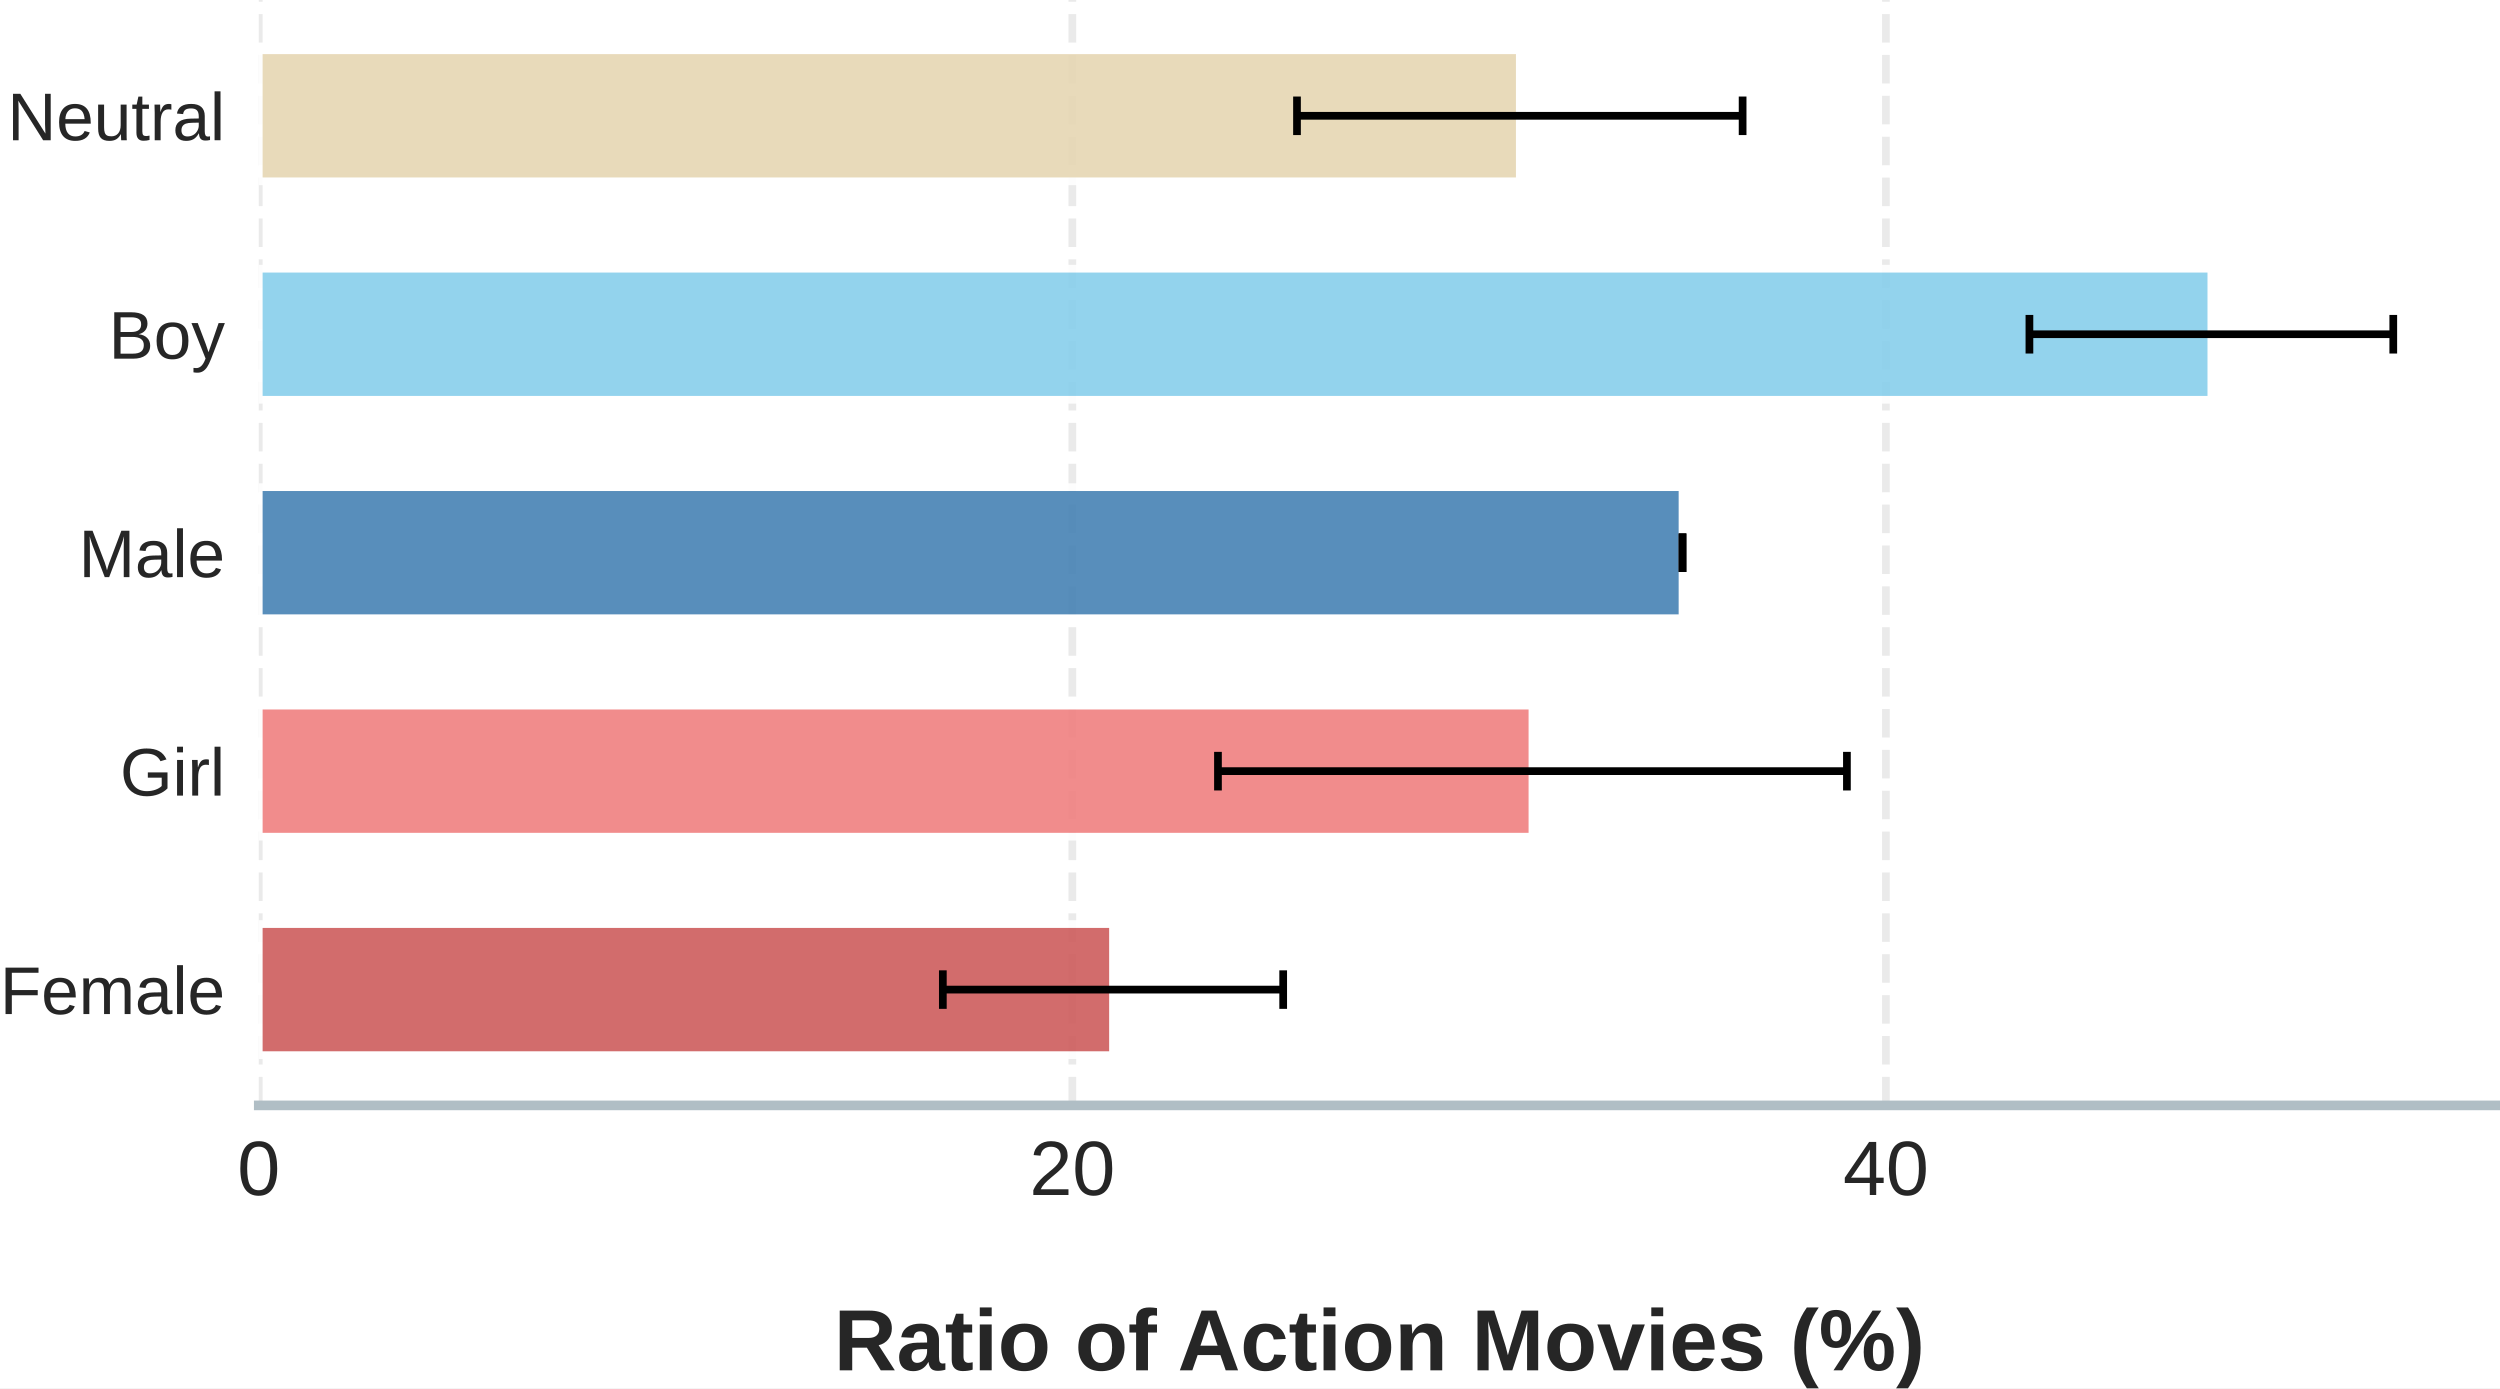
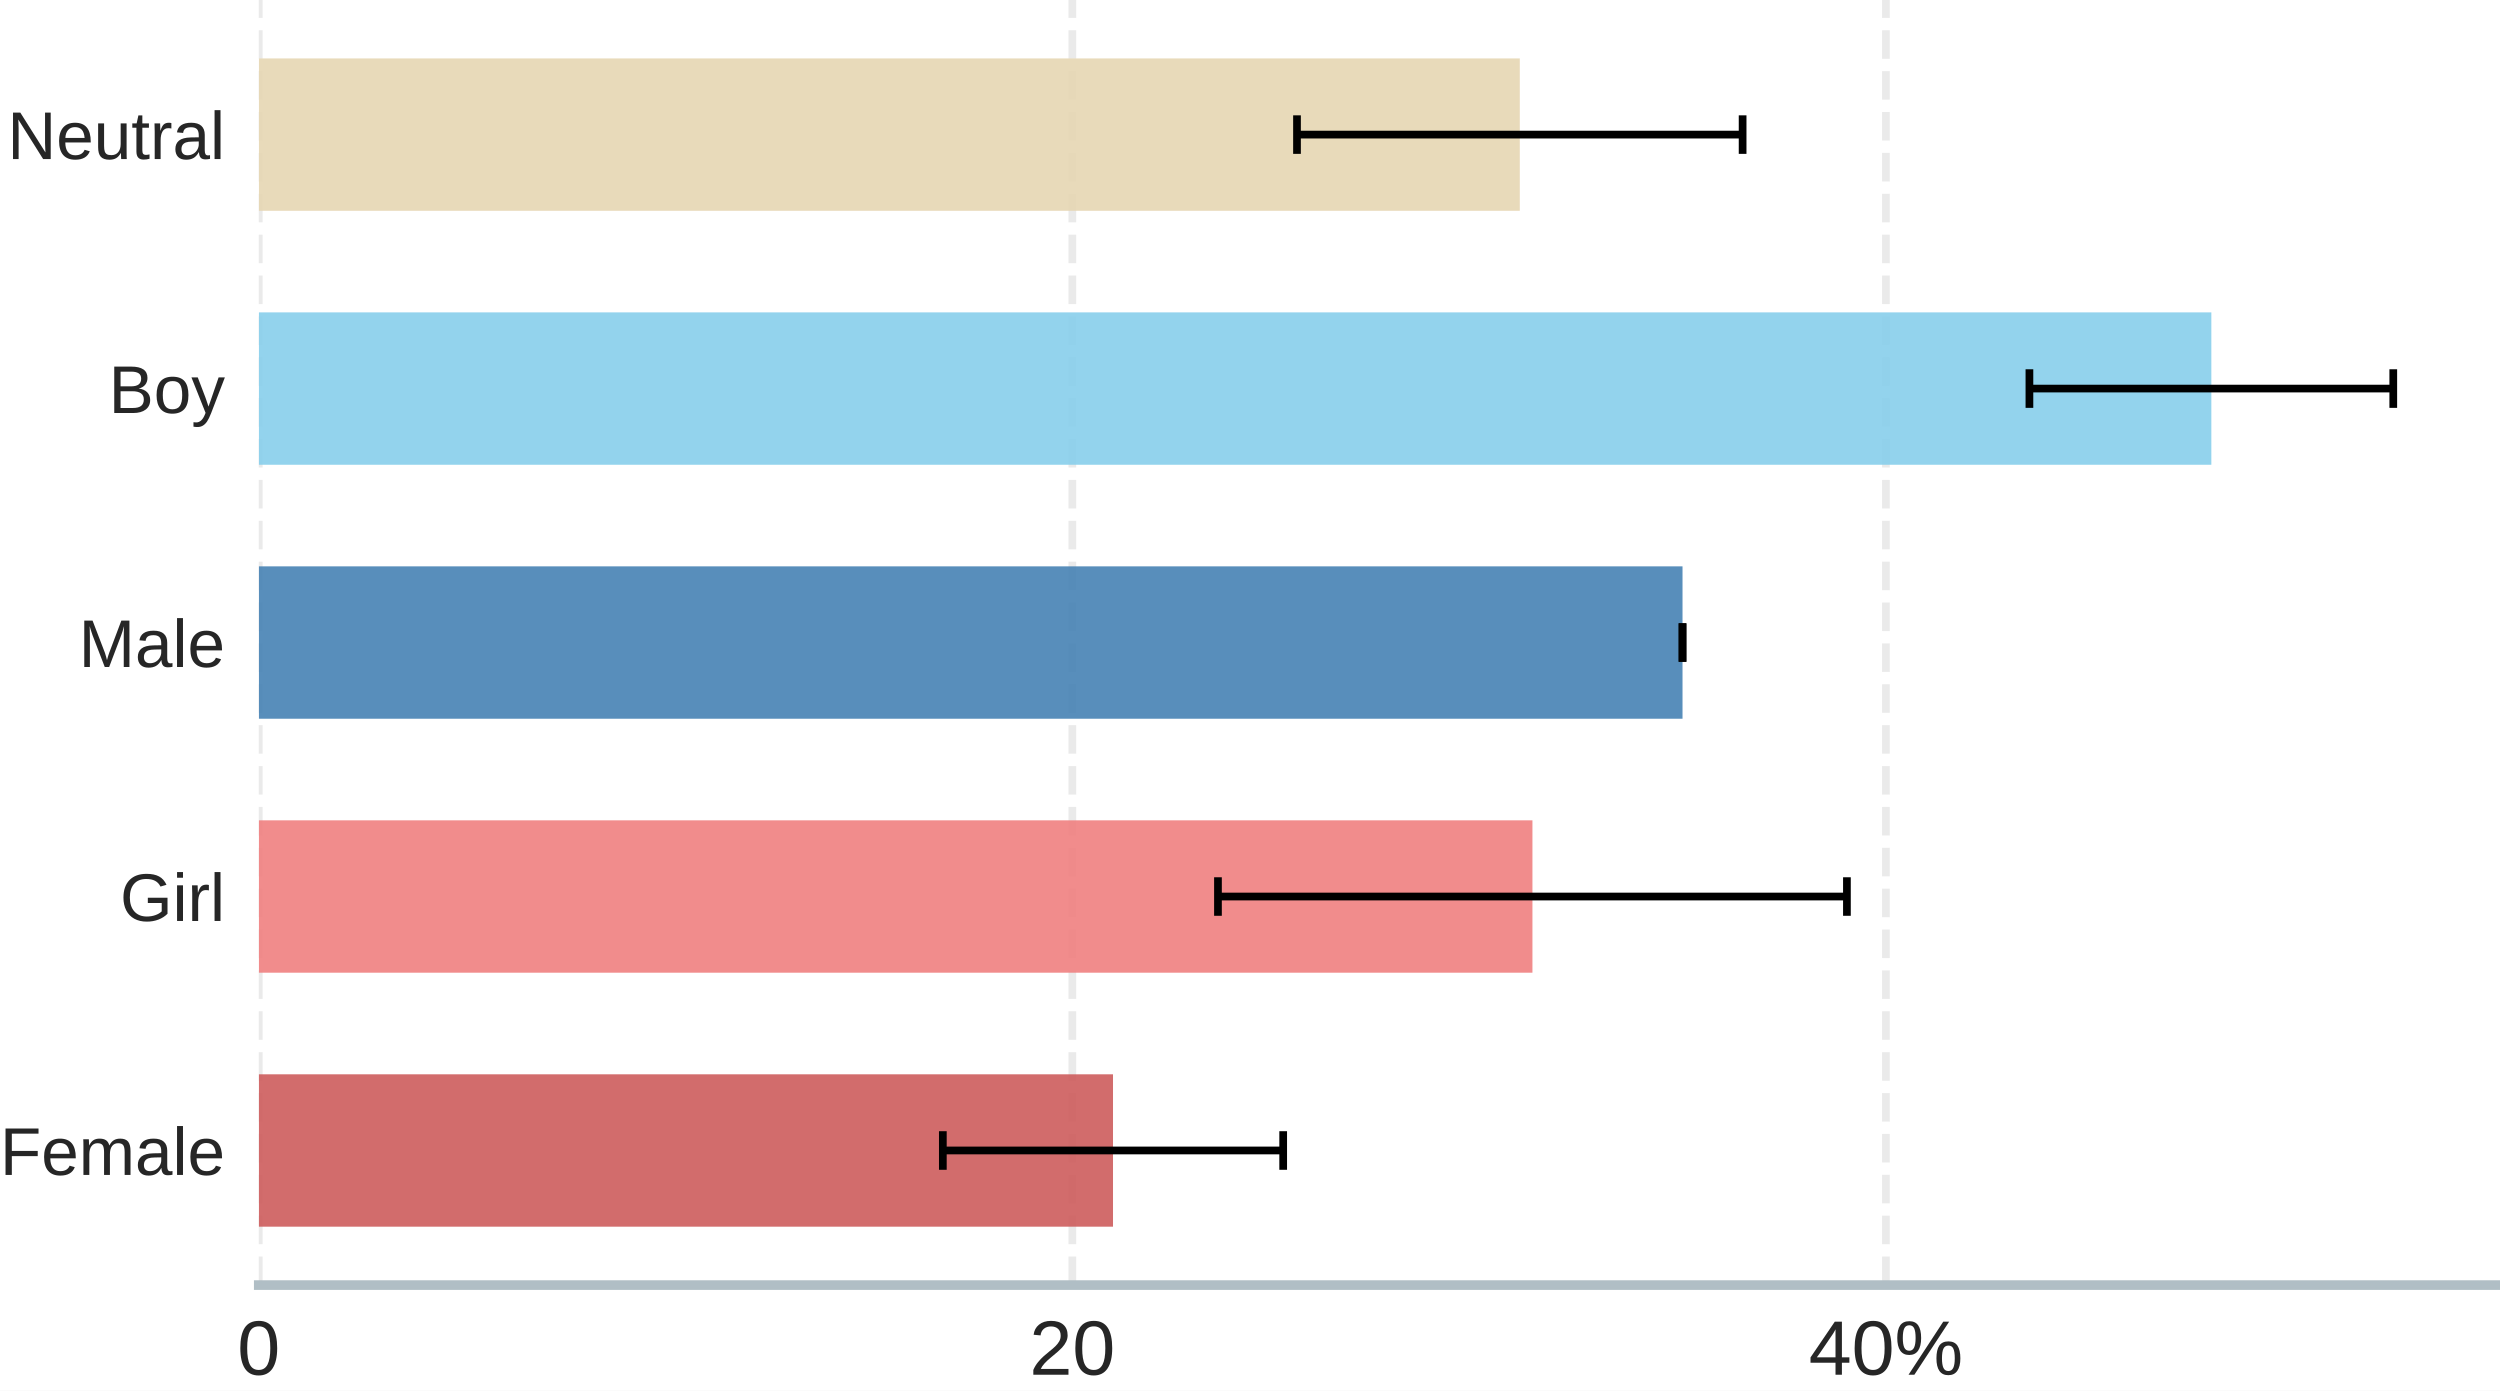
- <svg xmlns="http://www.w3.org/2000/svg" xmlns:xlink="http://www.w3.org/1999/xlink" width="259.32pt" height="144.007pt" viewBox="0 0 259.32 144.007" version="1.1">
+ <svg xmlns="http://www.w3.org/2000/svg" xmlns:xlink="http://www.w3.org/1999/xlink" width="259.32pt" height="144.257pt" viewBox="0 0 259.32 144.257" version="1.1">
  <defs>
    <style type="text/css">*{stroke-linejoin: round; stroke-linecap: butt}</style>
  </defs>
  <g id="figure_1">
    <g id="patch_1">
-       <path d="M 0 144.007  L 259.32 144.007  L 259.32 0  L 0 0  z " style="fill: #ffffff" />
+       <path d="M 0 144.257  L 259.32 144.257  L 259.32 0  L 0 0  z " style="fill: #ffffff" />
    </g>
    <g id="axes_1">
      <g id="patch_2">
-         <path d="M 26.84 114.66  L 259.32 114.66  L 259.32 0  L 26.84 0  z " style="fill: #ffffff" />
+         <path d="M 26.84 133.3  L 259.32 133.3  L 259.32 0  L 26.84 0  z " style="fill: #ffffff" />
      </g>
      <g id="matplotlib.axis_1">
        <g id="xtick_1">
          <g id="line2d_1">
-             <path d="M 26.84 114.66  L 26.84 0  " clip-path="url(#p92784188cf)" style="fill: none; stroke-dasharray: 2.96,1.28; stroke-dashoffset: 0; stroke: #cccccc; stroke-opacity: 0.4; stroke-width: 0.8" />
-           </g>
+             <path d="M 26.84 133.3  L 26.84 0  " clip-path="url(#p3af1e69738)" style="fill: none; stroke-dasharray: 2.96,1.28; stroke-dashoffset: 0; stroke: #cccccc; stroke-opacity: 0.4; stroke-width: 0.8" />
+           </g>
+           <g id="line2d_2" />
          <g id="text_1">
-             <g style="fill: #262626" transform="translate(24.61516 123.9575) scale(0.08 -0.08)">
+             <g style="fill: #262626" transform="translate(24.61516 142.5975) scale(0.08 -0.08)">
              <defs>
                <path id="LiberationSans-30" d="M 3309 2203  Q 3309 1100 2920 518  Q 2531 -63 1772 -63  Q 1013 -63 631 515  Q 250 1094 250 2203  Q 250 3338 620 3903  Q 991 4469 1791 4469  Q 2569 4469 2939 3897  Q 3309 3325 3309 2203  z M 2738 2203  Q 2738 3156 2517 3584  Q 2297 4013 1791 4013  Q 1272 4013 1045 3591  Q 819 3169 819 2203  Q 819 1266 1048 831  Q 1278 397 1778 397  Q 2275 397 2506 840  Q 2738 1284 2738 2203  z " transform="scale(0.015625)" />
              </defs>
              <use xlink:href="#LiberationSans-30" />
            </g>
          </g>
        </g>
        <g id="xtick_2">
-           <g id="line2d_2">
-             <path d="M 111.231 114.66  L 111.231 0  " clip-path="url(#p92784188cf)" style="fill: none; stroke-dasharray: 2.96,1.28; stroke-dashoffset: 0; stroke: #cccccc; stroke-opacity: 0.4; stroke-width: 0.8" />
-           </g>
+           <g id="line2d_3">
+             <path d="M 111.231 133.3  L 111.231 0  " clip-path="url(#p3af1e69738)" style="fill: none; stroke-dasharray: 2.96,1.28; stroke-dashoffset: 0; stroke: #cccccc; stroke-opacity: 0.4; stroke-width: 0.8" />
+           </g>
+           <g id="line2d_4" />
          <g id="text_2">
-             <g style="fill: #262626" transform="translate(106.7821 123.9575) scale(0.08 -0.08)">
+             <g style="fill: #262626" transform="translate(106.7821 142.5975) scale(0.08 -0.08)">
              <defs>
                <path id="LiberationSans-32" d="M 322 0  L 322 397  Q 481 763 711 1042  Q 941 1322 1194 1548  Q 1447 1775 1695 1969  Q 1944 2163 2144 2356  Q 2344 2550 2467 2762  Q 2591 2975 2591 3244  Q 2591 3606 2378 3806  Q 2166 4006 1788 4006  Q 1428 4006 1195 3811  Q 963 3616 922 3263  L 347 3316  Q 409 3844 795 4156  Q 1181 4469 1788 4469  Q 2453 4469 2811 4155  Q 3169 3841 3169 3263  Q 3169 3006 3051 2753  Q 2934 2500 2703 2247  Q 2472 1994 1819 1463  Q 1459 1169 1246 933  Q 1034 697 941 478  L 3238 478  L 3238 0  L 322 0  z " transform="scale(0.015625)" />
              </defs>
              <use xlink:href="#LiberationSans-32" />
              <use xlink:href="#LiberationSans-30" transform="translate(55.61523 0)" />
            </g>
          </g>
        </g>
        <g id="xtick_3">
-           <g id="line2d_3">
-             <path d="M 195.622 114.66  L 195.622 0  " clip-path="url(#p92784188cf)" style="fill: none; stroke-dasharray: 2.96,1.28; stroke-dashoffset: 0; stroke: #cccccc; stroke-opacity: 0.4; stroke-width: 0.8" />
-           </g>
+           <g id="line2d_5">
+             <path d="M 195.622 133.3  L 195.622 0  " clip-path="url(#p3af1e69738)" style="fill: none; stroke-dasharray: 2.96,1.28; stroke-dashoffset: 0; stroke: #cccccc; stroke-opacity: 0.4; stroke-width: 0.8" />
+           </g>
+           <g id="line2d_6" />
          <g id="text_3">
-             <g style="fill: #262626" transform="translate(191.1733 123.9575) scale(0.08 -0.08)">
+             <g style="fill: #262626" transform="translate(187.6165 142.5975) scale(0.08 -0.08)">
              <defs>
                <path id="LiberationSans-34" d="M 2753 997  L 2753 0  L 2222 0  L 2222 997  L 147 997  L 147 1434  L 2163 4403  L 2753 4403  L 2753 1441  L 3372 1441  L 3372 997  L 2753 997  z M 2222 3769  Q 2216 3750 2134 3603  Q 2053 3456 2013 3397  L 884 1734  L 716 1503  L 666 1441  L 2222 1441  L 2222 3769  z " transform="scale(0.015625)" />
+                 <path id="LiberationSans-25" d="M 5463 1356  Q 5463 684 5209 323  Q 4956 -38 4463 -38  Q 3975 -38 3726 314  Q 3478 666 3478 1356  Q 3478 2069 3717 2417  Q 3956 2766 4475 2766  Q 4988 2766 5225 2408  Q 5463 2050 5463 1356  z M 1647 0  L 1163 0  L 4044 4403  L 4534 4403  L 1647 0  z M 1231 4441  Q 1728 4441 1968 4091  Q 2209 3741 2209 3047  Q 2209 2369 1961 2003  Q 1713 1638 1219 1638  Q 725 1638 476 2000  Q 228 2363 228 3047  Q 228 3744 468 4092  Q 709 4441 1231 4441  z M 5000 1356  Q 5000 1916 4879 2167  Q 4759 2419 4475 2419  Q 4191 2419 4064 2172  Q 3938 1925 3938 1356  Q 3938 822 4061 564  Q 4184 306 4469 306  Q 4744 306 4872 567  Q 5000 828 5000 1356  z M 1750 3047  Q 1750 3597 1631 3850  Q 1513 4103 1231 4103  Q 938 4103 813 3854  Q 688 3606 688 3047  Q 688 2506 813 2248  Q 938 1991 1225 1991  Q 1497 1991 1623 2253  Q 1750 2516 1750 3047  z " transform="scale(0.015625)" />
              </defs>
              <use xlink:href="#LiberationSans-34" />
              <use xlink:href="#LiberationSans-30" transform="translate(55.61523 0)" />
-             </g>
-           </g>
-         </g>
-         <g id="text_4">
-           <g style="fill: #262626" transform="translate(86.50117 142.1397) scale(0.09 -0.09)">
-             <defs>
-               <path id="LiberationSans-Bold-52" d="M 3453 0  L 2431 1672  L 1350 1672  L 1350 0  L 428 0  L 428 4403  L 2628 4403  Q 3416 4403 3844 4064  Q 4272 3725 4272 3091  Q 4272 2628 4009 2292  Q 3747 1956 3300 1850  L 4491 0  L 3453 0  z M 3344 3053  Q 3344 3688 2531 3688  L 1350 3688  L 1350 2388  L 2556 2388  Q 2944 2388 3144 2563  Q 3344 2738 3344 3053  z " transform="scale(0.015625)" />
-               <path id="LiberationSans-Bold-61" d="M 1228 -63  Q 738 -63 463 204  Q 188 472 188 956  Q 188 1481 530 1756  Q 872 2031 1522 2038  L 2250 2050  L 2250 2222  Q 2250 2553 2134 2714  Q 2019 2875 1756 2875  Q 1513 2875 1398 2764  Q 1284 2653 1256 2397  L 341 2441  Q 425 2934 792 3189  Q 1159 3444 1794 3444  Q 2434 3444 2781 3128  Q 3128 2813 3128 2231  L 3128 1000  Q 3128 716 3192 608  Q 3256 500 3406 500  Q 3506 500 3600 519  L 3600 44  Q 3522 25 3459 9  Q 3397 -6 3334 -15  Q 3272 -25 3201 -31  Q 3131 -38 3038 -38  Q 2706 -38 2548 125  Q 2391 288 2359 603  L 2341 603  Q 1972 -63 1228 -63  z M 2250 1566  L 1800 1559  Q 1494 1547 1366 1492  Q 1238 1438 1170 1325  Q 1103 1213 1103 1025  Q 1103 784 1214 667  Q 1325 550 1509 550  Q 1716 550 1886 662  Q 2056 775 2153 973  Q 2250 1172 2250 1394  L 2250 1566  z " transform="scale(0.015625)" />
-               <path id="LiberationSans-Bold-74" d="M 1313 -56  Q 925 -56 715 155  Q 506 366 506 794  L 506 2788  L 78 2788  L 78 3381  L 550 3381  L 825 4175  L 1375 4175  L 1375 3381  L 2016 3381  L 2016 2788  L 1375 2788  L 1375 1031  Q 1375 784 1469 667  Q 1563 550 1759 550  Q 1863 550 2053 594  L 2053 50  Q 1728 -56 1313 -56  z " transform="scale(0.015625)" />
-               <path id="LiberationSans-Bold-69" d="M 447 3991  L 447 4638  L 1325 4638  L 1325 3991  L 447 3991  z M 447 0  L 447 3381  L 1325 3381  L 1325 0  L 447 0  z " transform="scale(0.015625)" />
-               <path id="LiberationSans-Bold-6f" d="M 3659 1694  Q 3659 872 3203 404  Q 2747 -63 1941 -63  Q 1150 -63 700 406  Q 250 875 250 1694  Q 250 2509 700 2976  Q 1150 3444 1959 3444  Q 2788 3444 3223 2992  Q 3659 2541 3659 1694  z M 2741 1694  Q 2741 2297 2544 2569  Q 2347 2841 1972 2841  Q 1172 2841 1172 1694  Q 1172 1128 1367 833  Q 1563 538 1931 538  Q 2741 538 2741 1694  z " transform="scale(0.015625)" />
-               <path id="LiberationSans-Bold-20" transform="scale(0.015625)" />
-               <path id="LiberationSans-Bold-66" d="M 1478 2788  L 1478 0  L 603 0  L 603 2788  L 109 2788  L 109 3381  L 603 3381  L 603 3734  Q 603 4194 847 4416  Q 1091 4638 1588 4638  Q 1834 4638 2144 4588  L 2144 4022  Q 2016 4050 1888 4050  Q 1663 4050 1570 3961  Q 1478 3872 1478 3647  L 1478 3381  L 2144 3381  L 2144 2788  L 1478 2788  z " transform="scale(0.015625)" />
-               <path id="LiberationSans-Bold-41" d="M 3541 0  L 3150 1125  L 1472 1125  L 1081 0  L 159 0  L 1766 4403  L 2853 4403  L 4453 0  L 3541 0  z M 2309 3725  L 2291 3656  Q 2259 3544 2215 3400  Q 2172 3256 1678 1819  L 2944 1819  L 2509 3084  L 2375 3509  L 2309 3725  z " transform="scale(0.015625)" />
-               <path id="LiberationSans-Bold-63" d="M 1856 -63  Q 1088 -63 669 395  Q 250 853 250 1672  Q 250 2509 672 2976  Q 1094 3444 1869 3444  Q 2466 3444 2856 3144  Q 3247 2844 3347 2316  L 2463 2272  Q 2425 2531 2275 2686  Q 2125 2841 1850 2841  Q 1172 2841 1172 1706  Q 1172 538 1863 538  Q 2113 538 2281 695  Q 2450 853 2491 1166  L 3372 1125  Q 3325 778 3123 506  Q 2922 234 2594 85  Q 2266 -63 1856 -63  z " transform="scale(0.015625)" />
-               <path id="LiberationSans-Bold-6e" d="M 2638 0  L 2638 1897  Q 2638 2788 2034 2788  Q 1716 2788 1520 2514  Q 1325 2241 1325 1813  L 1325 0  L 447 0  L 447 2625  Q 447 2897 439 3070  Q 431 3244 422 3381  L 1259 3381  Q 1269 3322 1284 3064  Q 1300 2806 1300 2709  L 1313 2709  Q 1491 3097 1759 3272  Q 2028 3447 2400 3447  Q 2938 3447 3225 3115  Q 3513 2784 3513 2147  L 3513 0  L 2638 0  z " transform="scale(0.015625)" />
-               <path id="LiberationSans-Bold-4d" d="M 4084 0  L 4084 2669  Q 4084 2759 4086 2850  Q 4088 2941 4116 3628  Q 3894 2788 3788 2456  L 2994 0  L 2338 0  L 1544 2456  L 1209 3628  Q 1247 2903 1247 2669  L 1247 0  L 428 0  L 428 4403  L 1663 4403  L 2450 1941  L 2519 1703  L 2669 1113  L 2866 1819  L 3675 4403  L 4903 4403  L 4903 0  L 4084 0  z " transform="scale(0.015625)" />
-               <path id="LiberationSans-Bold-76" d="M 2284 0  L 1234 0  L 25 3381  L 953 3381  L 1544 1491  Q 1591 1334 1766 709  Q 1797 838 1894 1159  Q 1991 1481 2613 3381  L 3531 3381  L 2284 0  z " transform="scale(0.015625)" />
-               <path id="LiberationSans-Bold-65" d="M 1831 -63  Q 1069 -63 659 389  Q 250 841 250 1706  Q 250 2544 665 2994  Q 1081 3444 1844 3444  Q 2572 3444 2956 2961  Q 3341 2478 3341 1547  L 3341 1522  L 1172 1522  Q 1172 1028 1355 776  Q 1538 525 1875 525  Q 2341 525 2463 928  L 3291 856  Q 2931 -63 1831 -63  z M 1831 2891  Q 1522 2891 1355 2675  Q 1188 2459 1178 2072  L 2491 2072  Q 2466 2481 2294 2686  Q 2122 2891 1831 2891  z " transform="scale(0.015625)" />
-               <path id="LiberationSans-Bold-73" d="M 3297 988  Q 3297 497 2895 217  Q 2494 -63 1784 -63  Q 1088 -63 717 157  Q 347 378 225 844  L 997 959  Q 1063 719 1223 619  Q 1384 519 1784 519  Q 2153 519 2322 612  Q 2491 706 2491 906  Q 2491 1069 2355 1164  Q 2219 1259 1894 1325  Q 1150 1472 890 1598  Q 631 1725 495 1926  Q 359 2128 359 2422  Q 359 2906 732 3176  Q 1106 3447 1791 3447  Q 2394 3447 2761 3212  Q 3128 2978 3219 2534  L 2441 2453  Q 2403 2659 2256 2761  Q 2109 2863 1791 2863  Q 1478 2863 1322 2783  Q 1166 2703 1166 2516  Q 1166 2369 1286 2283  Q 1406 2197 1691 2141  Q 2088 2059 2395 1973  Q 2703 1888 2889 1769  Q 3075 1650 3186 1464  Q 3297 1278 3297 988  z " transform="scale(0.015625)" />
-               <path id="LiberationSans-Bold-28" d="M 1247 -1328  Q 756 -622 537 81  Q 319 784 319 1659  Q 319 2531 537 3232  Q 756 3934 1247 4638  L 2125 4638  Q 1631 3925 1407 3219  Q 1184 2513 1184 1656  Q 1184 803 1406 101  Q 1628 -600 2125 -1328  L 1247 -1328  z " transform="scale(0.015625)" />
-               <path id="LiberationSans-Bold-25" d="M 5522 1350  Q 5522 669 5240 309  Q 4959 -50 4416 -50  Q 3866 -50 3587 306  Q 3309 663 3309 1350  Q 3309 2050 3578 2401  Q 3847 2753 4428 2753  Q 4991 2753 5256 2398  Q 5522 2044 5522 1350  z M 1725 0  L 1081 0  L 3956 4403  L 4609 4403  L 1725 0  z M 1275 4453  Q 1834 4453 2104 4100  Q 2375 3747 2375 3053  Q 2375 2372 2092 2011  Q 1809 1650 1259 1650  Q 716 1650 437 2008  Q 159 2366 159 3053  Q 159 3763 428 4108  Q 697 4453 1275 4453  z M 4850 1350  Q 4850 1847 4754 2059  Q 4659 2272 4428 2272  Q 4178 2272 4083 2056  Q 3988 1841 3988 1350  Q 3988 850 4088 645  Q 4188 441 4422 441  Q 4650 441 4750 653  Q 4850 866 4850 1350  z M 1697 3053  Q 1697 3544 1601 3756  Q 1506 3969 1275 3969  Q 1025 3969 928 3758  Q 831 3547 831 3053  Q 831 2559 932 2348  Q 1034 2138 1269 2138  Q 1500 2138 1598 2350  Q 1697 2563 1697 3053  z " transform="scale(0.015625)" />
-               <path id="LiberationSans-Bold-29" d="M 6 -1328  Q 506 -597 726 101  Q 947 800 947 1656  Q 947 2516 722 3223  Q 497 3931 6 4638  L 884 4638  Q 1378 3928 1595 3225  Q 1813 2522 1813 1659  Q 1813 791 1595 87  Q 1378 -616 884 -1328  L 6 -1328  z " transform="scale(0.015625)" />
-             </defs>
-             <use xlink:href="#LiberationSans-Bold-52" />
-             <use xlink:href="#LiberationSans-Bold-61" transform="translate(72.2168 0)" />
-             <use xlink:href="#LiberationSans-Bold-74" transform="translate(127.832 0)" />
-             <use xlink:href="#LiberationSans-Bold-69" transform="translate(161.1328 0)" />
-             <use xlink:href="#LiberationSans-Bold-6f" transform="translate(188.916 0)" />
-             <use xlink:href="#LiberationSans-Bold-20" transform="translate(250 0)" />
-             <use xlink:href="#LiberationSans-Bold-6f" transform="translate(277.7832 0)" />
-             <use xlink:href="#LiberationSans-Bold-66" transform="translate(338.8672 0)" />
-             <use xlink:href="#LiberationSans-Bold-20" transform="translate(372.168 0)" />
-             <use xlink:href="#LiberationSans-Bold-41" transform="translate(396.2012 0)" />
-             <use xlink:href="#LiberationSans-Bold-63" transform="translate(468.418 0)" />
-             <use xlink:href="#LiberationSans-Bold-74" transform="translate(524.0332 0)" />
-             <use xlink:href="#LiberationSans-Bold-69" transform="translate(557.334 0)" />
-             <use xlink:href="#LiberationSans-Bold-6f" transform="translate(585.1172 0)" />
-             <use xlink:href="#LiberationSans-Bold-6e" transform="translate(646.2012 0)" />
-             <use xlink:href="#LiberationSans-Bold-20" transform="translate(707.2852 0)" />
-             <use xlink:href="#LiberationSans-Bold-4d" transform="translate(735.0684 0)" />
-             <use xlink:href="#LiberationSans-Bold-6f" transform="translate(818.3691 0)" />
-             <use xlink:href="#LiberationSans-Bold-76" transform="translate(879.4531 0)" />
-             <use xlink:href="#LiberationSans-Bold-69" transform="translate(935.0684 0)" />
-             <use xlink:href="#LiberationSans-Bold-65" transform="translate(962.8516 0)" />
-             <use xlink:href="#LiberationSans-Bold-73" transform="translate(1018.467 0)" />
-             <use xlink:href="#LiberationSans-Bold-20" transform="translate(1074.082 0)" />
-             <use xlink:href="#LiberationSans-Bold-28" transform="translate(1101.865 0)" />
-             <use xlink:href="#LiberationSans-Bold-25" transform="translate(1135.166 0)" />
-             <use xlink:href="#LiberationSans-Bold-29" transform="translate(1224.082 0)" />
+               <use xlink:href="#LiberationSans-25" transform="translate(111.2305 0)" />
+             </g>
          </g>
        </g>
      </g>
      <g id="matplotlib.axis_2">
        <g id="ytick_1">
-           <g id="text_5">
-             <g style="fill: #262626" transform="translate(0 105.1866) scale(0.07 -0.07)">
+           <g id="line2d_7" />
+           <g id="text_4">
+             <g style="fill: #262626" transform="translate(0 121.8742) scale(0.07 -0.07)">
              <defs>
                <path id="LiberationSans-46" d="M 1122 3916  L 1122 2278  L 3578 2278  L 3578 1784  L 1122 1784  L 1122 0  L 525 0  L 525 4403  L 3653 4403  L 3653 3916  L 1122 3916  z " transform="scale(0.015625)" />
                <path id="LiberationSans-65" d="M 863 1572  Q 863 991 1103 675  Q 1344 359 1806 359  Q 2172 359 2392 506  Q 2613 653 2691 878  L 3184 738  Q 2881 -63 1806 -63  Q 1056 -63 664 384  Q 272 831 272 1713  Q 272 2550 664 2997  Q 1056 3444 1784 3444  Q 3275 3444 3275 1647  L 3275 1572  L 863 1572  z M 2694 2003  Q 2647 2538 2422 2783  Q 2197 3028 1775 3028  Q 1366 3028 1127 2754  Q 888 2481 869 2003  L 2694 2003  z " transform="scale(0.015625)" />
                <path id="LiberationSans-6d" d="M 2400 0  L 2400 2144  Q 2400 2634 2265 2821  Q 2131 3009 1781 3009  Q 1422 3009 1212 2734  Q 1003 2459 1003 1959  L 1003 0  L 444 0  L 444 2659  Q 444 3250 425 3381  L 956 3381  Q 959 3366 962 3297  Q 966 3228 970 3139  Q 975 3050 981 2803  L 991 2803  Q 1172 3163 1406 3303  Q 1641 3444 1978 3444  Q 2363 3444 2586 3291  Q 2809 3138 2897 2803  L 2906 2803  Q 3081 3144 3329 3294  Q 3578 3444 3931 3444  Q 4444 3444 4676 3166  Q 4909 2888 4909 2253  L 4909 0  L 4353 0  L 4353 2144  Q 4353 2634 4218 2821  Q 4084 3009 3734 3009  Q 3366 3009 3161 2736  Q 2956 2463 2956 1959  L 2956 0  L 2400 0  z " transform="scale(0.015625)" />
                <path id="LiberationSans-61" d="M 1294 -63  Q 784 -63 528 206  Q 272 475 272 944  Q 272 1469 617 1750  Q 963 2031 1731 2050  L 2491 2063  L 2491 2247  Q 2491 2659 2316 2837  Q 2141 3016 1766 3016  Q 1388 3016 1216 2887  Q 1044 2759 1009 2478  L 422 2531  Q 566 3444 1778 3444  Q 2416 3444 2737 3151  Q 3059 2859 3059 2306  L 3059 850  Q 3059 600 3125 473  Q 3191 347 3375 347  Q 3456 347 3559 369  L 3559 19  Q 3347 -31 3125 -31  Q 2813 -31 2670 133  Q 2528 297 2509 647  L 2491 647  Q 2275 259 1989 98  Q 1703 -63 1294 -63  z M 1422 359  Q 1731 359 1972 500  Q 2213 641 2352 886  Q 2491 1131 2491 1391  L 2491 1669  L 1875 1656  Q 1478 1650 1273 1575  Q 1069 1500 959 1344  Q 850 1188 850 934  Q 850 659 998 509  Q 1147 359 1422 359  z " transform="scale(0.015625)" />
                <path id="LiberationSans-6c" d="M 431 0  L 431 4638  L 994 4638  L 994 0  L 431 0  z " transform="scale(0.015625)" />
              </defs>
              <use xlink:href="#LiberationSans-46" />
              <use xlink:href="#LiberationSans-65" transform="translate(61.08398 0)" />
              <use xlink:href="#LiberationSans-6d" transform="translate(116.6992 0)" />
              <use xlink:href="#LiberationSans-61" transform="translate(200 0)" />
              <use xlink:href="#LiberationSans-6c" transform="translate(255.6152 0)" />
              <use xlink:href="#LiberationSans-65" transform="translate(277.832 0)" />
            </g>
          </g>
        </g>
        <g id="ytick_2">
-           <g id="text_6">
-             <g style="fill: #262626" transform="translate(12.45344 82.52648) scale(0.07 -0.07)">
+           <g id="line2d_8" />
+           <g id="text_5">
+             <g style="fill: #262626" transform="translate(12.45344 95.53028) scale(0.07 -0.07)">
              <defs>
                <path id="LiberationSans-47" d="M 322 2222  Q 322 3294 897 3881  Q 1472 4469 2513 4469  Q 3244 4469 3700 4222  Q 4156 3975 4403 3431  L 3834 3263  Q 3647 3638 3317 3809  Q 2988 3981 2497 3981  Q 1734 3981 1331 3520  Q 928 3059 928 2222  Q 928 1388 1356 905  Q 1784 422 2541 422  Q 2972 422 3345 553  Q 3719 684 3950 909  L 3950 1703  L 2634 1703  L 2634 2203  L 4500 2203  L 4500 684  Q 4150 328 3642 132  Q 3134 -63 2541 -63  Q 1850 -63 1350 212  Q 850 488 586 1005  Q 322 1522 322 2222  z " transform="scale(0.015625)" />
                <path id="LiberationSans-69" d="M 428 4100  L 428 4638  L 991 4638  L 991 4100  L 428 4100  z M 428 0  L 428 3381  L 991 3381  L 991 0  L 428 0  z " transform="scale(0.015625)" />
                <path id="LiberationSans-72" d="M 444 0  L 444 2594  Q 444 2950 425 3381  L 956 3381  Q 981 2806 981 2691  L 994 2691  Q 1128 3125 1303 3284  Q 1478 3444 1797 3444  Q 1909 3444 2025 3413  L 2025 2897  Q 1913 2928 1725 2928  Q 1375 2928 1190 2626  Q 1006 2325 1006 1763  L 1006 0  L 444 0  z " transform="scale(0.015625)" />
              </defs>
              <use xlink:href="#LiberationSans-47" />
              <use xlink:href="#LiberationSans-69" transform="translate(77.7832 0)" />
              <use xlink:href="#LiberationSans-72" transform="translate(100 0)" />
              <use xlink:href="#LiberationSans-6c" transform="translate(133.3008 0)" />
            </g>
          </g>
        </g>
        <g id="ytick_3">
-           <g id="text_7">
-             <g style="fill: #262626" transform="translate(8.168125 59.86641) scale(0.07 -0.07)">
+           <g id="line2d_9" />
+           <g id="text_6">
+             <g style="fill: #262626" transform="translate(8.168125 69.18641) scale(0.07 -0.07)">
              <defs>
                <path id="LiberationSans-4d" d="M 4269 0  L 4269 2938  Q 4269 3425 4297 3875  Q 4144 3316 4022 3000  L 2884 0  L 2466 0  L 1313 3000  L 1138 3531  L 1034 3875  L 1044 3528  L 1056 2938  L 1056 0  L 525 0  L 525 4403  L 1309 4403  L 2481 1350  Q 2544 1166 2601 955  Q 2659 744 2678 650  Q 2703 775 2783 1029  Q 2863 1284 2891 1350  L 4041 4403  L 4806 4403  L 4806 0  L 4269 0  z " transform="scale(0.015625)" />
              </defs>
              <use xlink:href="#LiberationSans-4d" />
              <use xlink:href="#LiberationSans-61" transform="translate(83.30078 0)" />
              <use xlink:href="#LiberationSans-6c" transform="translate(138.916 0)" />
              <use xlink:href="#LiberationSans-65" transform="translate(161.1328 0)" />
            </g>
          </g>
        </g>
        <g id="ytick_4">
-           <g id="text_8">
-             <g style="fill: #262626" transform="translate(11.27766 37.20633) scale(0.07 -0.07)">
+           <g id="line2d_10" />
+           <g id="text_7">
+             <g style="fill: #262626" transform="translate(11.27766 42.84253) scale(0.07 -0.07)">
              <defs>
                <path id="LiberationSans-42" d="M 3931 1241  Q 3931 653 3503 326  Q 3075 0 2313 0  L 525 0  L 525 4403  L 2125 4403  Q 3675 4403 3675 3334  Q 3675 2944 3456 2678  Q 3238 2413 2838 2322  Q 3363 2259 3647 1970  Q 3931 1681 3931 1241  z M 3075 3263  Q 3075 3619 2831 3772  Q 2588 3925 2125 3925  L 1122 3925  L 1122 2531  L 2125 2531  Q 2603 2531 2839 2711  Q 3075 2891 3075 3263  z M 3328 1288  Q 3328 2066 2234 2066  L 1122 2066  L 1122 478  L 2281 478  Q 2828 478 3078 681  Q 3328 884 3328 1288  z " transform="scale(0.015625)" />
                <path id="LiberationSans-6f" d="M 3291 1694  Q 3291 806 2900 371  Q 2509 -63 1766 -63  Q 1025 -63 647 389  Q 269 841 269 1694  Q 269 3444 1784 3444  Q 2559 3444 2925 3017  Q 3291 2591 3291 1694  z M 2700 1694  Q 2700 2394 2492 2711  Q 2284 3028 1794 3028  Q 1300 3028 1079 2704  Q 859 2381 859 1694  Q 859 1025 1076 689  Q 1294 353 1759 353  Q 2266 353 2483 678  Q 2700 1003 2700 1694  z " transform="scale(0.015625)" />
                <path id="LiberationSans-79" d="M 597 -1328  Q 366 -1328 209 -1294  L 209 -872  Q 328 -891 472 -891  Q 997 -891 1303 -119  L 1356 16  L 16 3381  L 616 3381  L 1328 1513  Q 1344 1469 1366 1408  Q 1388 1347 1506 1000  Q 1625 653 1634 613  L 1853 1228  L 2594 3381  L 3188 3381  L 1888 0  Q 1678 -541 1497 -805  Q 1316 -1069 1095 -1198  Q 875 -1328 597 -1328  z " transform="scale(0.015625)" />
              </defs>
              <use xlink:href="#LiberationSans-42" />
              <use xlink:href="#LiberationSans-6f" transform="translate(66.69922 0)" />
              <use xlink:href="#LiberationSans-79" transform="translate(122.3145 0)" />
            </g>
          </g>
        </g>
        <g id="ytick_5">
-           <g id="text_9">
-             <g style="fill: #262626" transform="translate(0.775469 14.54625) scale(0.07 -0.07)">
+           <g id="line2d_11" />
+           <g id="text_8">
+             <g style="fill: #262626" transform="translate(0.775469 16.49866) scale(0.07 -0.07)">
              <defs>
                <path id="LiberationSans-4e" d="M 3381 0  L 1025 3750  L 1041 3447  L 1056 2925  L 1056 0  L 525 0  L 525 4403  L 1219 4403  L 3600 628  Q 3563 1241 3563 1516  L 3563 4403  L 4100 4403  L 4100 0  L 3381 0  z " transform="scale(0.015625)" />
                <path id="LiberationSans-75" d="M 981 3381  L 981 1238  Q 981 903 1047 718  Q 1113 534 1256 453  Q 1400 372 1678 372  Q 2084 372 2318 650  Q 2553 928 2553 1422  L 2553 3381  L 3116 3381  L 3116 722  Q 3116 131 3134 0  L 2603 0  Q 2600 16 2597 84  Q 2594 153 2589 242  Q 2584 331 2578 578  L 2569 578  Q 2375 228 2120 82  Q 1866 -63 1488 -63  Q 931 -63 673 214  Q 416 491 416 1128  L 416 3381  L 981 3381  z " transform="scale(0.015625)" />
                <path id="LiberationSans-74" d="M 1731 25  Q 1453 -50 1163 -50  Q 488 -50 488 716  L 488 2972  L 97 2972  L 97 3381  L 509 3381  L 675 4138  L 1050 4138  L 1050 3381  L 1675 3381  L 1675 2972  L 1050 2972  L 1050 838  Q 1050 594 1129 495  Q 1209 397 1406 397  Q 1519 397 1731 441  L 1731 25  z " transform="scale(0.015625)" />
              </defs>
              <use xlink:href="#LiberationSans-4e" />
              <use xlink:href="#LiberationSans-65" transform="translate(72.2168 0)" />
              <use xlink:href="#LiberationSans-75" transform="translate(127.832 0)" />
              <use xlink:href="#LiberationSans-74" transform="translate(183.4473 0)" />
              <use xlink:href="#LiberationSans-72" transform="translate(211.2305 0)" />
              <use xlink:href="#LiberationSans-61" transform="translate(244.5312 0)" />
              <use xlink:href="#LiberationSans-6c" transform="translate(300.1465 0)" />
            </g>
          </g>
        </g>
      </g>
      <g id="patch_3">
-         <path d="M 26.84 109.448  L 115.45 109.448  L 115.45 95.852  L 26.84 95.852  z " clip-path="url(#p92784188cf)" style="fill: #cd5c5c; opacity: 0.9; stroke: #ffffff; stroke-width: 0.8; stroke-linejoin: miter" />
+         <path d="M 26.84 127.241  L 115.45 127.241  L 115.45 111.435  L 26.84 111.435  z " clip-path="url(#p3af1e69738)" style="fill: #cd5c5c; opacity: 0.9" />
      </g>
      <g id="patch_4">
-         <path d="M 26.84 86.788  L 158.957 86.788  L 158.957 73.192  L 26.84 73.192  z " clip-path="url(#p92784188cf)" style="fill: #f08080; opacity: 0.9; stroke: #ffffff; stroke-width: 0.8; stroke-linejoin: miter" />
+         <path d="M 26.84 100.897  L 158.957 100.897  L 158.957 85.091  L 26.84 85.091  z " clip-path="url(#p3af1e69738)" style="fill: #f08080; opacity: 0.9" />
      </g>
      <g id="patch_5">
-         <path d="M 26.84 64.128  L 174.524 64.128  L 174.524 50.532  L 26.84 50.532  z " clip-path="url(#p92784188cf)" style="fill: #4682b4; opacity: 0.9; stroke: #ffffff; stroke-width: 0.8; stroke-linejoin: miter" />
+         <path d="M 26.84 74.553  L 174.524 74.553  L 174.524 58.747  L 26.84 58.747  z " clip-path="url(#p3af1e69738)" style="fill: #4682b4; opacity: 0.9" />
      </g>
      <g id="patch_6">
-         <path d="M 26.84 41.468  L 229.379 41.468  L 229.379 27.872  L 26.84 27.872  z " clip-path="url(#p92784188cf)" style="fill: #87ceeb; opacity: 0.9; stroke: #ffffff; stroke-width: 0.8; stroke-linejoin: miter" />
+         <path d="M 26.84 48.209  L 229.379 48.209  L 229.379 32.403  L 26.84 32.403  z " clip-path="url(#p3af1e69738)" style="fill: #87ceeb; opacity: 0.9" />
      </g>
      <g id="patch_7">
-         <path d="M 26.84 18.808  L 157.646 18.808  L 157.646 5.212  L 26.84 5.212  z " clip-path="url(#p92784188cf)" style="fill: #e6d6b3; opacity: 0.9; stroke: #ffffff; stroke-width: 0.8; stroke-linejoin: miter" />
+         <path d="M 26.84 21.865  L 157.646 21.865  L 157.646 6.059  L 26.84 6.059  z " clip-path="url(#p3af1e69738)" style="fill: #e6d6b3; opacity: 0.9" />
      </g>
      <g id="LineCollection_1">
-         <path d="M 97.799 102.65  L 133.102 102.65  " clip-path="url(#p92784188cf)" style="fill: none; stroke: #000000; stroke-width: 0.8" />
-         <path d="M 126.337 79.99  L 191.577 79.99  " clip-path="url(#p92784188cf)" style="fill: none; stroke: #000000; stroke-width: 0.8" />
-         <path d="M 174.524 57.33  L 174.524 57.33  " clip-path="url(#p92784188cf)" style="fill: none; stroke: #000000; stroke-width: 0.8" />
-         <path d="M 210.508 34.67  L 248.249 34.67  " clip-path="url(#p92784188cf)" style="fill: none; stroke: #000000; stroke-width: 0.8" />
-         <path d="M 134.535 12.01  L 180.758 12.01  " clip-path="url(#p92784188cf)" style="fill: none; stroke: #000000; stroke-width: 0.8" />
-       </g>
-       <g id="line2d_4">
+         <path d="M 97.799 119.338  L 133.102 119.338  " clip-path="url(#p3af1e69738)" style="fill: none; stroke: #000000; stroke-width: 0.8" />
+         <path d="M 126.337 92.994  L 191.577 92.994  " clip-path="url(#p3af1e69738)" style="fill: none; stroke: #000000; stroke-width: 0.8" />
+         <path d="M 174.524 66.65  L 174.524 66.65  " clip-path="url(#p3af1e69738)" style="fill: none; stroke: #000000; stroke-width: 0.8" />
+         <path d="M 210.508 40.306  L 248.249 40.306  " clip-path="url(#p3af1e69738)" style="fill: none; stroke: #000000; stroke-width: 0.8" />
+         <path d="M 134.535 13.962  L 180.758 13.962  " clip-path="url(#p3af1e69738)" style="fill: none; stroke: #000000; stroke-width: 0.8" />
+       </g>
+       <g id="line2d_12">
        <defs>
-           <path id="m881c5c482f" d="M 0 2  L 0 -2  " style="stroke: #000000; stroke-width: 0.8" />
+           <path id="md13a4e269c" d="M 0 2  L 0 -2  " style="stroke: #000000; stroke-width: 0.8" />
        </defs>
-         <g clip-path="url(#p92784188cf)">
-           <use xlink:href="#m881c5c482f" x="97.799" y="102.65" style="stroke: #000000; stroke-width: 0.8" />
-           <use xlink:href="#m881c5c482f" x="126.337" y="79.99" style="stroke: #000000; stroke-width: 0.8" />
-           <use xlink:href="#m881c5c482f" x="174.524" y="57.33" style="stroke: #000000; stroke-width: 0.8" />
-           <use xlink:href="#m881c5c482f" x="210.508" y="34.67" style="stroke: #000000; stroke-width: 0.8" />
-           <use xlink:href="#m881c5c482f" x="134.535" y="12.01" style="stroke: #000000; stroke-width: 0.8" />
-         </g>
-       </g>
-       <g id="line2d_5">
-         <g clip-path="url(#p92784188cf)">
-           <use xlink:href="#m881c5c482f" x="133.102" y="102.65" style="stroke: #000000; stroke-width: 0.8" />
-           <use xlink:href="#m881c5c482f" x="191.577" y="79.99" style="stroke: #000000; stroke-width: 0.8" />
-           <use xlink:href="#m881c5c482f" x="174.524" y="57.33" style="stroke: #000000; stroke-width: 0.8" />
-           <use xlink:href="#m881c5c482f" x="248.249" y="34.67" style="stroke: #000000; stroke-width: 0.8" />
-           <use xlink:href="#m881c5c482f" x="180.758" y="12.01" style="stroke: #000000; stroke-width: 0.8" />
+         <g clip-path="url(#p3af1e69738)">
+           <use xlink:href="#md13a4e269c" x="97.799" y="119.338" style="stroke: #000000; stroke-width: 0.8" />
+           <use xlink:href="#md13a4e269c" x="126.337" y="92.994" style="stroke: #000000; stroke-width: 0.8" />
+           <use xlink:href="#md13a4e269c" x="174.524" y="66.65" style="stroke: #000000; stroke-width: 0.8" />
+           <use xlink:href="#md13a4e269c" x="210.508" y="40.306" style="stroke: #000000; stroke-width: 0.8" />
+           <use xlink:href="#md13a4e269c" x="134.535" y="13.962" style="stroke: #000000; stroke-width: 0.8" />
+         </g>
+       </g>
+       <g id="line2d_13">
+         <g clip-path="url(#p3af1e69738)">
+           <use xlink:href="#md13a4e269c" x="133.102" y="119.338" style="stroke: #000000; stroke-width: 0.8" />
+           <use xlink:href="#md13a4e269c" x="191.577" y="92.994" style="stroke: #000000; stroke-width: 0.8" />
+           <use xlink:href="#md13a4e269c" x="174.524" y="66.65" style="stroke: #000000; stroke-width: 0.8" />
+           <use xlink:href="#md13a4e269c" x="248.249" y="40.306" style="stroke: #000000; stroke-width: 0.8" />
+           <use xlink:href="#md13a4e269c" x="180.758" y="13.962" style="stroke: #000000; stroke-width: 0.8" />
        </g>
      </g>
      <g id="patch_8">
-         <path d="M 26.84 114.66  L 259.32 114.66  " style="fill: none; stroke: #b0bec5; stroke-linejoin: miter; stroke-linecap: square" />
+         <path d="M 26.84 133.3  L 259.32 133.3  " style="fill: none; stroke: #b0bec5; stroke-linejoin: miter; stroke-linecap: square" />
      </g>
    </g>
  </g>
  <defs>
-     <clipPath id="p92784188cf">
-       <rect x="26.84" y="0" width="232.48" height="114.66" />
+     <clipPath id="p3af1e69738">
+       <rect x="26.84" y="0" width="232.48" height="133.3" />
    </clipPath>
  </defs>
</svg>
